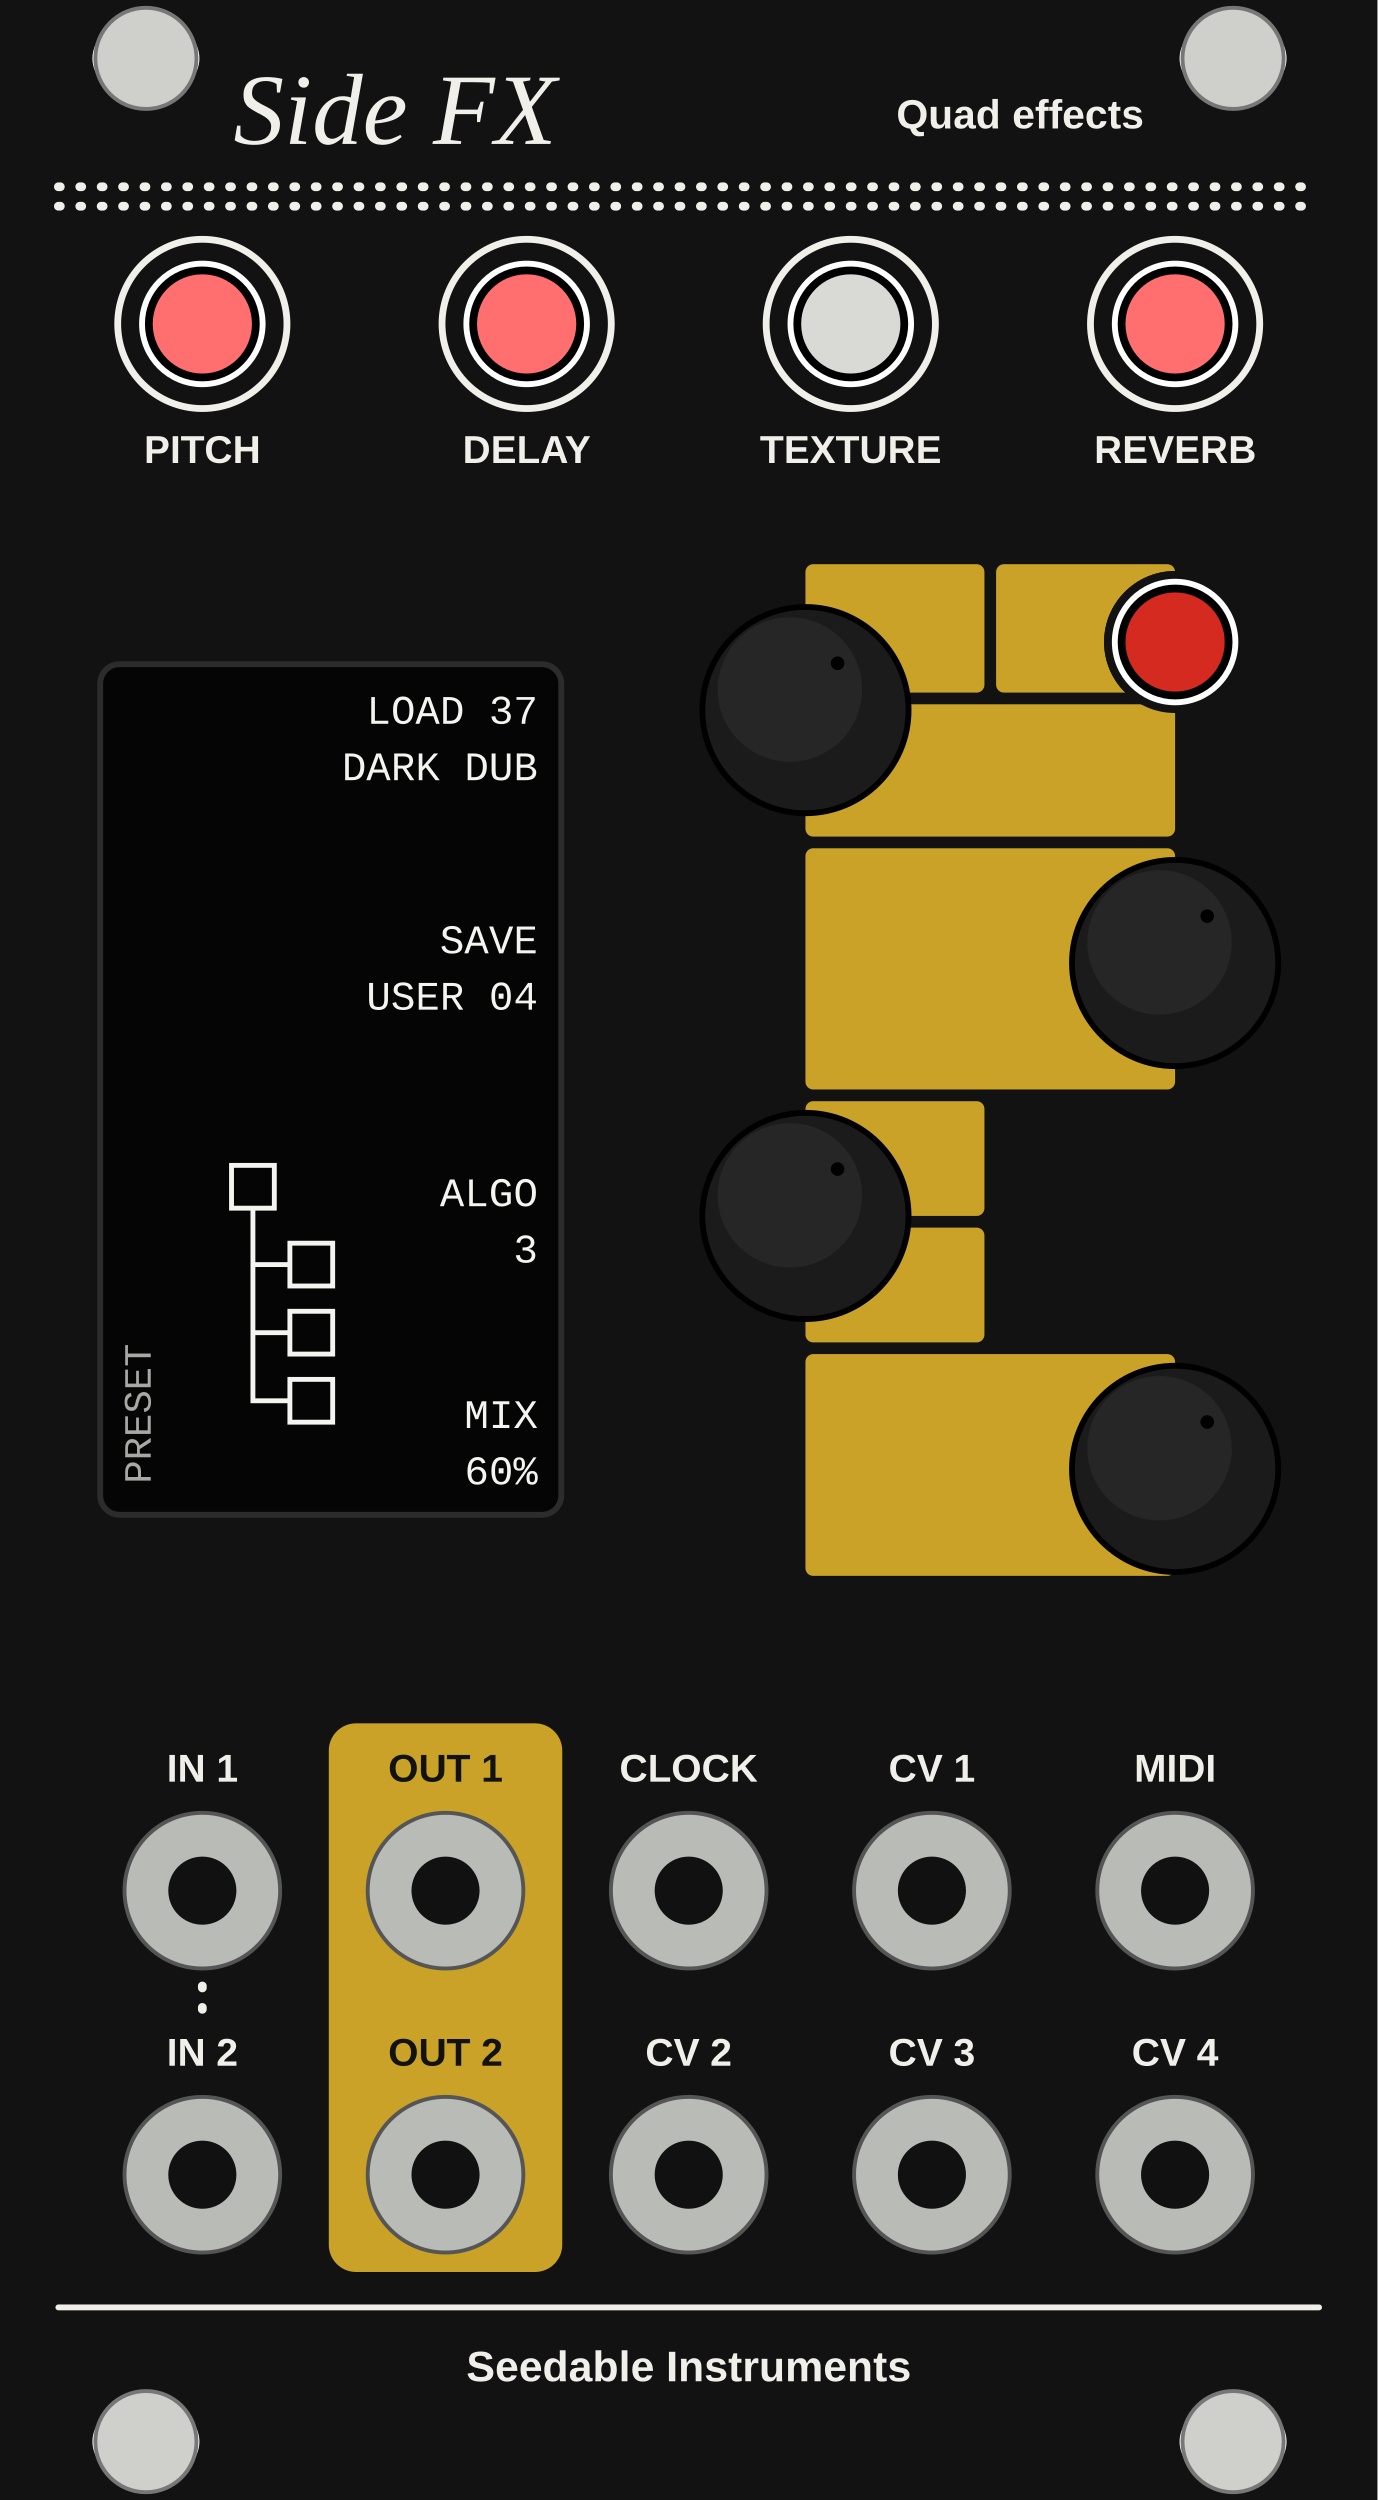
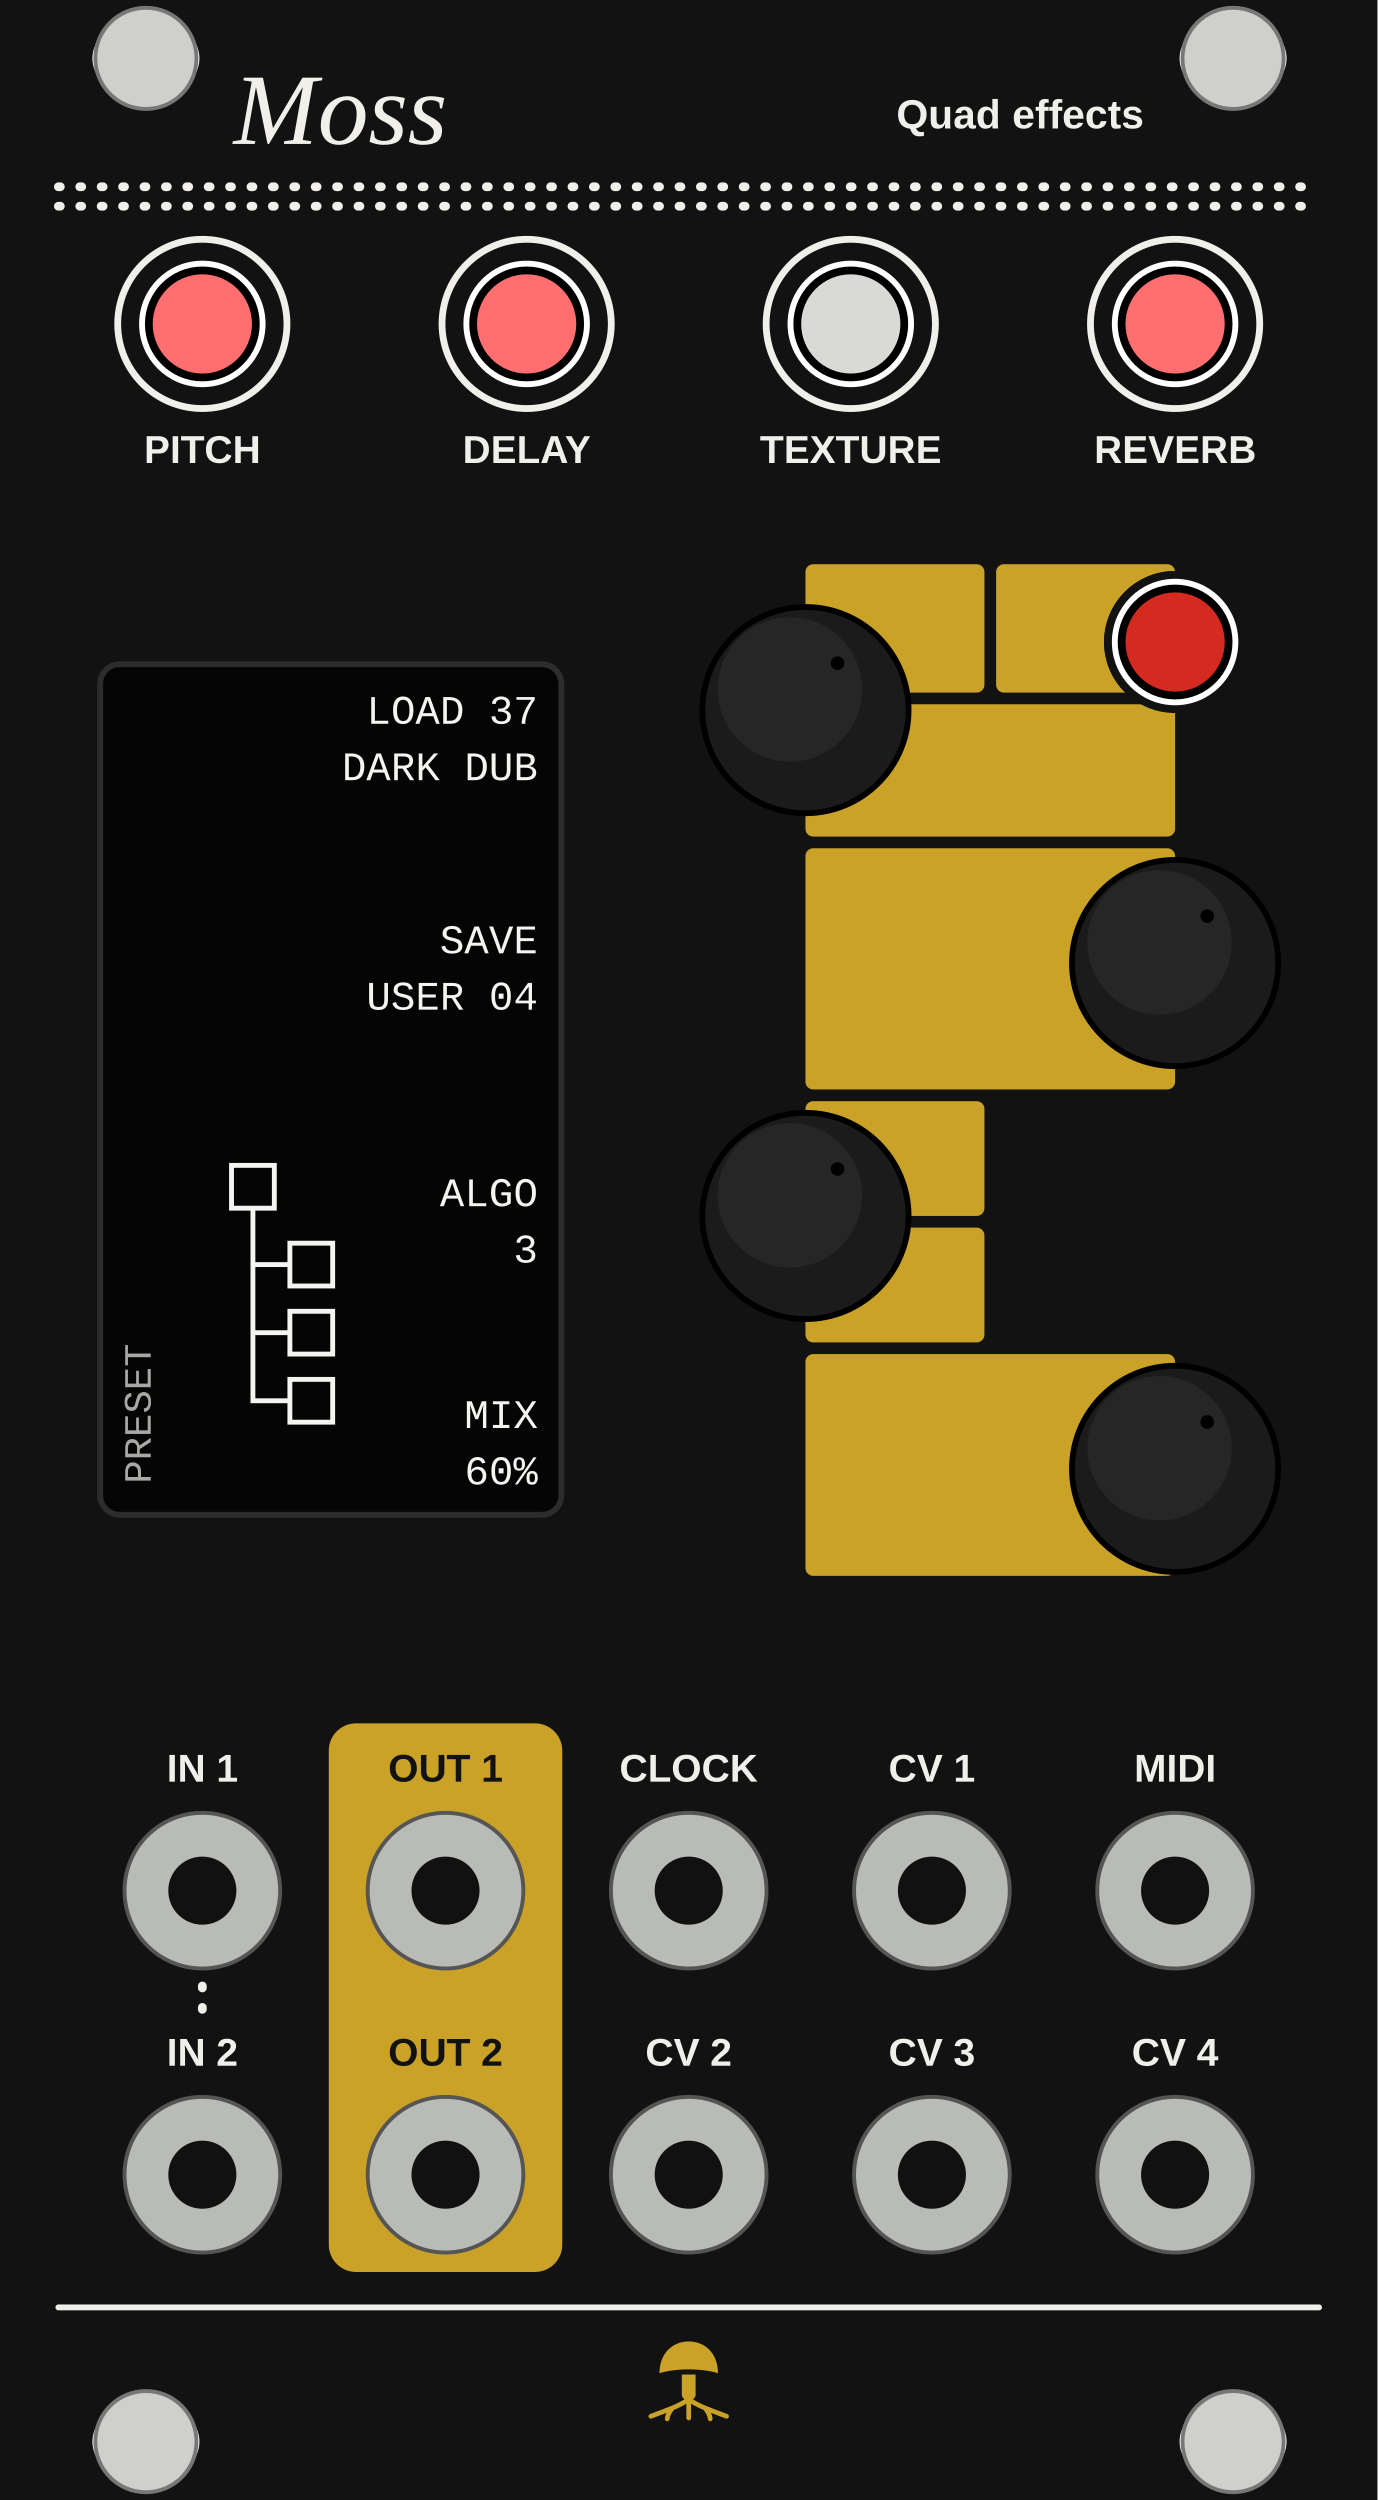
<svg xmlns="http://www.w3.org/2000/svg" width="70.8mm" height="128.5mm" viewBox="0 0 70.8 128.5">
  <style>text{font-family:Arial, Helvetica, sans-serif;font-weight:bold;fill:#f0efe9} .serif{font-family:Georgia, Times New Roman, serif;font-style:italic;font-weight:normal} .silk{stroke:#f0efe9;fill:none;stroke-linecap:round;stroke-linejoin:round} .dots{stroke-dasharray:0.1 1.0;stroke-width:0.45} .copper{fill:#c9a227} .cu-text{fill:#121212} .hole{fill:#ffffff;stroke:none}</style>
  <rect x="0" y="0" width="70.8" height="128.5" fill="#121212" />
  <g id="copper">
    <rect x="16.90" y="88.58" width="12.00" height="28.20" rx="1.4" class="copper" />
    <circle cx="22.90" cy="97.18" r="3.65" class="cu-text" />
    <circle cx="22.90" cy="111.78" r="3.65" class="cu-text" />
    <rect x="41.40" y="29.00" width="9.20" height="6.60" rx="0.4" class="copper" />
    <circle cx="41.40" cy="36.50" r="4.15" class="cu-text" />
    <rect x="51.20" y="29.00" width="9.20" height="6.60" rx="0.4" class="copper" />
    <circle cx="60.40" cy="33.00" r="3.65" class="cu-text" />
    <rect x="41.40" y="36.20" width="19.00" height="6.80" rx="0.4" class="copper" />
    <circle cx="60.40" cy="33.00" r="3.65" class="cu-text" />
    <circle cx="41.40" cy="36.50" r="4.15" class="cu-text" />
    <rect x="41.40" y="43.60" width="19.00" height="12.40" rx="0.4" class="copper" />
    <circle cx="60.40" cy="49.50" r="4.15" class="cu-text" />
    <rect x="41.40" y="56.60" width="9.20" height="5.90" rx="0.4" class="copper" />
    <circle cx="41.40" cy="62.50" r="4.15" class="cu-text" />
    <rect x="41.40" y="63.10" width="9.20" height="5.90" rx="0.4" class="copper" />
    <circle cx="41.40" cy="62.50" r="4.15" class="cu-text" />
    <rect x="41.40" y="69.60" width="19.00" height="11.40" rx="0.4" class="copper" />
    <circle cx="60.40" cy="75.50" r="4.15" class="cu-text" />
    <text x="22.90" y="91.58" font-size="2.0" text-anchor="middle" class="cu-text">OUT 1</text>
    <text x="22.90" y="106.18" font-size="2.0" text-anchor="middle" class="cu-text">OUT 2</text>
  </g>
  <g id="silk">
-     <text x="12.00" y="7.40" font-size="5.2" text-anchor="start" class="serif">Side FX</text>
+     <text x="12.00" y="7.40" font-size="5.2" text-anchor="start" class="serif">Moss</text>
    <text x="58.80" y="6.60" font-size="2.1" text-anchor="end">Quad effects</text>
    <polyline points="3.00,9.60 67.80,9.60" class="silk dots" />
    <polyline points="3.00,10.60 67.80,10.60" class="silk dots" />
-     <text x="35.40" y="122.40" font-size="2.2" text-anchor="middle">Seedable Instruments</text>
+     <path d="M 33.897 121.986 L 33.901 121.837 L 33.916 121.693 L 33.940 121.556 L 33.972 121.425 L 34.013 121.301 L 34.063 121.184 L 34.120 121.074 L 34.184 120.971 L 34.255 120.875 L 34.333 120.787 L 34.418 120.706 L 34.508 120.633 L 34.604 120.568 L 34.705 120.511 L 34.811 120.463 L 34.921 120.422 L 35.035 120.391 L 35.154 120.368 L 35.275 120.355 L 35.400 120.350 L 35.525 120.355 L 35.646 120.368 L 35.764 120.391 L 35.879 120.422 L 35.989 120.463 L 36.095 120.511 L 36.196 120.568 L 36.292 120.633 L 36.382 120.706 L 36.467 120.787 L 36.545 120.875 L 36.616 120.971 L 36.681 121.074 L 36.737 121.184 L 36.787 121.301 L 36.828 121.425 L 36.860 121.556 L 36.884 121.693 L 36.898 121.837 L 36.903 121.986 L 36.779 121.948 L 36.647 121.914 L 36.508 121.885 L 36.361 121.859 L 36.210 121.837 L 36.053 121.819 L 35.893 121.805 L 35.730 121.795 L 35.566 121.789 L 35.400 121.787 L 35.234 121.789 L 35.070 121.795 L 34.907 121.805 L 34.747 121.819 L 34.590 121.837 L 34.438 121.859 L 34.292 121.885 L 34.153 121.914 L 34.020 121.948 Z M 35.046 122.052 L 35.754 122.052 L 35.754 123.091 L 35.752 123.117 L 35.749 123.142 L 35.742 123.165 L 35.734 123.187 L 35.723 123.208 L 35.711 123.228 L 35.696 123.247 L 35.680 123.264 L 35.662 123.281 L 35.643 123.296 L 35.623 123.310 L 35.601 123.324 L 35.578 123.336 L 35.554 123.348 L 35.530 123.359 L 35.505 123.369 L 35.479 123.378 L 35.453 123.386 L 35.426 123.394 L 35.400 123.401 L 35.373 123.394 L 35.347 123.386 L 35.321 123.378 L 35.295 123.369 L 35.270 123.359 L 35.246 123.348 L 35.222 123.336 L 35.199 123.324 L 35.177 123.310 L 35.157 123.296 L 35.138 123.281 L 35.120 123.264 L 35.104 123.247 L 35.089 123.228 L 35.077 123.208 L 35.066 123.187 L 35.058 123.165 L 35.051 123.142 L 35.048 123.117 L 35.046 123.091 Z M 35.369 123.195 L 35.416 123.192 L 35.461 123.207 L 35.497 123.239 L 35.517 123.281 L 35.520 123.329 L 35.505 123.374 L 35.474 123.409 L 35.403 123.463 L 35.327 123.516 L 35.248 123.567 L 35.165 123.616 L 35.079 123.664 L 34.990 123.710 L 34.898 123.754 L 34.803 123.798 L 34.706 123.841 L 34.607 123.883 L 34.505 123.925 L 34.400 123.967 L 34.294 124.008 L 34.185 124.050 L 34.075 124.092 L 33.963 124.134 L 33.849 124.177 L 33.733 124.220 L 33.617 124.265 L 33.498 124.310 L 33.452 124.319 L 33.405 124.308 L 33.366 124.281 L 33.341 124.241 L 33.333 124.194 L 33.343 124.148 L 33.371 124.109 L 33.411 124.084 L 33.530 124.038 L 33.647 123.993 L 33.763 123.949 L 33.877 123.906 L 33.989 123.864 L 34.099 123.823 L 34.206 123.781 L 34.311 123.741 L 34.413 123.700 L 34.513 123.659 L 34.610 123.618 L 34.703 123.577 L 34.794 123.535 L 34.881 123.492 L 34.964 123.449 L 35.044 123.405 L 35.120 123.360 L 35.192 123.314 L 35.260 123.266 L 35.326 123.216 Z M 35.295 123.374 L 35.279 123.329 L 35.282 123.281 L 35.303 123.239 L 35.339 123.207 L 35.384 123.192 L 35.431 123.195 L 35.474 123.216 L 35.540 123.266 L 35.608 123.314 L 35.680 123.360 L 35.756 123.405 L 35.836 123.449 L 35.919 123.492 L 36.006 123.535 L 36.097 123.577 L 36.190 123.618 L 36.287 123.659 L 36.386 123.700 L 36.489 123.741 L 36.594 123.781 L 36.701 123.823 L 36.811 123.864 L 36.923 123.906 L 37.037 123.949 L 37.153 123.993 L 37.270 124.038 L 37.389 124.084 L 37.429 124.109 L 37.457 124.148 L 37.467 124.194 L 37.459 124.241 L 37.434 124.281 L 37.395 124.308 L 37.349 124.319 L 37.302 124.310 L 37.183 124.265 L 37.066 124.220 L 36.951 124.177 L 36.837 124.134 L 36.725 124.092 L 36.615 124.050 L 36.506 124.008 L 36.400 123.967 L 36.295 123.925 L 36.193 123.883 L 36.094 123.841 L 35.996 123.798 L 35.902 123.754 L 35.810 123.710 L 35.721 123.664 L 35.635 123.616 L 35.553 123.567 L 35.473 123.516 L 35.397 123.463 L 35.326 123.409 Z M 35.288 123.266 L 35.314 123.227 L 35.353 123.200 L 35.400 123.191 L 35.447 123.200 L 35.486 123.227 L 35.512 123.266 L 35.522 123.313 L 35.522 124.285 L 35.512 124.332 L 35.486 124.371 L 35.447 124.398 L 35.400 124.407 L 35.353 124.398 L 35.314 124.371 L 35.288 124.332 L 35.278 124.285 L 35.278 123.313 Z M 34.500 123.671 L 34.545 123.656 L 34.593 123.660 L 34.635 123.681 L 34.666 123.717 L 34.681 123.762 L 34.677 123.810 L 34.655 123.852 L 34.630 123.884 L 34.608 123.914 L 34.586 123.943 L 34.567 123.971 L 34.549 123.998 L 34.532 124.024 L 34.517 124.049 L 34.503 124.074 L 34.491 124.098 L 34.479 124.121 L 34.469 124.144 L 34.460 124.167 L 34.452 124.189 L 34.444 124.211 L 34.438 124.233 L 34.432 124.255 L 34.427 124.277 L 34.422 124.299 L 34.418 124.322 L 34.415 124.346 L 34.400 124.391 L 34.368 124.427 L 34.325 124.447 L 34.278 124.450 L 34.233 124.434 L 34.198 124.403 L 34.177 124.360 L 34.174 124.313 L 34.178 124.285 L 34.183 124.255 L 34.189 124.226 L 34.196 124.196 L 34.203 124.167 L 34.212 124.137 L 34.222 124.108 L 34.233 124.078 L 34.246 124.048 L 34.259 124.018 L 34.274 123.988 L 34.290 123.958 L 34.307 123.927 L 34.325 123.897 L 34.345 123.865 L 34.366 123.834 L 34.389 123.801 L 34.413 123.769 L 34.438 123.735 L 34.464 123.702 Z M 36.123 123.810 L 36.119 123.762 L 36.134 123.717 L 36.165 123.681 L 36.207 123.660 L 36.255 123.656 L 36.300 123.671 L 36.336 123.702 L 36.362 123.735 L 36.388 123.769 L 36.411 123.801 L 36.434 123.834 L 36.455 123.865 L 36.475 123.897 L 36.493 123.927 L 36.510 123.958 L 36.526 123.988 L 36.541 124.018 L 36.554 124.048 L 36.567 124.078 L 36.578 124.108 L 36.588 124.137 L 36.596 124.167 L 36.604 124.196 L 36.611 124.226 L 36.617 124.255 L 36.622 124.285 L 36.626 124.313 L 36.623 124.360 L 36.602 124.403 L 36.567 124.434 L 36.522 124.450 L 36.475 124.447 L 36.432 124.427 L 36.401 124.391 L 36.385 124.346 L 36.382 124.322 L 36.378 124.299 L 36.373 124.277 L 36.368 124.255 L 36.362 124.233 L 36.356 124.211 L 36.349 124.189 L 36.340 124.167 L 36.331 124.144 L 36.321 124.121 L 36.309 124.098 L 36.297 124.074 L 36.283 124.049 L 36.268 124.024 L 36.251 123.998 L 36.233 123.971 L 36.214 123.943 L 36.192 123.914 L 36.170 123.884 L 36.145 123.852 Z" class="copper" />
    <polyline points="3.00,118.60 67.80,118.60" class="silk" stroke-width="0.3" />
    <circle cx="10.40" cy="16.65" r="4.35" class="silk" stroke-width="0.35" />
    <text x="10.40" y="23.80" font-size="2.0" text-anchor="middle">PITCH</text>
    <circle cx="27.07" cy="16.65" r="4.35" class="silk" stroke-width="0.35" />
    <text x="27.07" y="23.80" font-size="2.0" text-anchor="middle">DELAY</text>
    <circle cx="43.73" cy="16.65" r="4.35" class="silk" stroke-width="0.35" />
    <text x="43.73" y="23.80" font-size="2.0" text-anchor="middle">TEXTURE</text>
    <circle cx="60.40" cy="16.65" r="4.35" class="silk" stroke-width="0.35" />
    <text x="60.40" y="23.80" font-size="2.0" text-anchor="middle">REVERB</text>
    <text x="10.40" y="91.58" font-size="2.0" text-anchor="middle">IN 1</text>
    <text x="35.40" y="91.58" font-size="2.0" text-anchor="middle">CLOCK</text>
    <text x="47.90" y="91.58" font-size="2.0" text-anchor="middle">CV 1</text>
    <text x="60.40" y="91.58" font-size="2.0" text-anchor="middle">MIDI</text>
    <text x="10.40" y="106.18" font-size="2.0" text-anchor="middle">IN 2</text>
    <text x="35.40" y="106.18" font-size="2.0" text-anchor="middle">CV 2</text>
    <text x="47.90" y="106.18" font-size="2.0" text-anchor="middle">CV 3</text>
    <text x="60.40" y="106.18" font-size="2.0" text-anchor="middle">CV 4</text>
    <polyline points="10.40,102.08 10.40,103.58" class="silk dots" />
  </g>
  <g id="holes">
    <circle cx="10.40" cy="97.18" r="3.25" class="hole" />
    <circle cx="22.90" cy="97.18" r="3.25" class="hole" />
    <circle cx="35.40" cy="97.18" r="3.25" class="hole" />
    <circle cx="47.90" cy="97.18" r="3.25" class="hole" />
    <circle cx="60.40" cy="97.18" r="3.25" class="hole" />
    <circle cx="10.40" cy="111.78" r="3.25" class="hole" />
    <circle cx="22.90" cy="111.78" r="3.25" class="hole" />
    <circle cx="35.40" cy="111.78" r="3.25" class="hole" />
    <circle cx="47.90" cy="111.78" r="3.25" class="hole" />
    <circle cx="60.40" cy="111.78" r="3.25" class="hole" />
    <circle cx="10.40" cy="16.65" r="3.25" class="hole" />
    <circle cx="27.07" cy="16.65" r="3.25" class="hole" />
    <circle cx="43.73" cy="16.65" r="3.25" class="hole" />
    <circle cx="60.40" cy="16.65" r="3.25" class="hole" />
    <circle cx="60.40" cy="33.00" r="3.25" class="hole" />
    <circle cx="41.40" cy="36.50" r="3.75" class="hole" />
    <circle cx="60.40" cy="49.50" r="3.75" class="hole" />
    <circle cx="41.40" cy="62.50" r="3.75" class="hole" />
    <circle cx="60.40" cy="75.50" r="3.75" class="hole" />
    <rect x="5.15" y="34.14" width="23.70" height="43.72" rx="1.0" class="hole" />
    <rect x="4.75" y="1.40" width="5.5" height="3.2" rx="1.6" class="hole" />
    <rect x="4.75" y="123.90" width="5.5" height="3.2" rx="1.6" class="hole" />
    <rect x="60.63" y="1.40" width="5.5" height="3.2" rx="1.6" class="hole" />
    <rect x="60.63" y="123.90" width="5.5" height="3.2" rx="1.6" class="hole" />
  </g>
  <g id="mockup">
    <circle cx="10.40" cy="97.18" r="4.0" fill="#b9bbb6" stroke="#555" stroke-width="0.2" />
    <circle cx="10.40" cy="97.18" r="1.75" fill="#111" />
    <circle cx="22.90" cy="97.18" r="4.0" fill="#b9bbb6" stroke="#555" stroke-width="0.2" />
    <circle cx="22.90" cy="97.18" r="1.75" fill="#111" />
    <circle cx="35.40" cy="97.18" r="4.0" fill="#b9bbb6" stroke="#555" stroke-width="0.2" />
    <circle cx="35.40" cy="97.18" r="1.75" fill="#111" />
    <circle cx="47.90" cy="97.18" r="4.0" fill="#b9bbb6" stroke="#555" stroke-width="0.2" />
    <circle cx="47.90" cy="97.18" r="1.75" fill="#111" />
    <circle cx="60.40" cy="97.18" r="4.0" fill="#b9bbb6" stroke="#555" stroke-width="0.2" />
    <circle cx="60.40" cy="97.18" r="1.75" fill="#111" />
    <circle cx="10.40" cy="111.78" r="4.0" fill="#b9bbb6" stroke="#555" stroke-width="0.2" />
    <circle cx="10.40" cy="111.78" r="1.75" fill="#111" />
    <circle cx="22.90" cy="111.78" r="4.0" fill="#b9bbb6" stroke="#555" stroke-width="0.2" />
    <circle cx="22.90" cy="111.78" r="1.75" fill="#111" />
    <circle cx="35.40" cy="111.78" r="4.0" fill="#b9bbb6" stroke="#555" stroke-width="0.2" />
    <circle cx="35.40" cy="111.78" r="1.75" fill="#111" />
    <circle cx="47.90" cy="111.78" r="4.0" fill="#b9bbb6" stroke="#555" stroke-width="0.2" />
    <circle cx="47.90" cy="111.78" r="1.75" fill="#111" />
    <circle cx="60.40" cy="111.78" r="4.0" fill="#b9bbb6" stroke="#555" stroke-width="0.2" />
    <circle cx="60.40" cy="111.78" r="1.75" fill="#111" />
    <circle cx="10.40" cy="16.65" r="2.75" fill="#ff6f6f" stroke="#000" stroke-width="0.4" />
    <circle cx="27.07" cy="16.65" r="2.75" fill="#ff6f6f" stroke="#000" stroke-width="0.4" />
    <circle cx="43.73" cy="16.65" r="2.75" fill="#d9d9d6" stroke="#000" stroke-width="0.4" />
    <circle cx="60.40" cy="16.65" r="2.75" fill="#ff6f6f" stroke="#000" stroke-width="0.4" />
    <circle cx="60.40" cy="33.00" r="2.75" fill="#d42a20" stroke="#000" stroke-width="0.4" />
    <circle cx="41.40" cy="36.50" r="5.3" fill="#1b1b1b" stroke="#000" stroke-width="0.3" />
    <circle cx="40.60" cy="35.44" r="3.71" fill="#262626" />
    <circle cx="43.05" cy="34.09" r="0.35" fill="#000" />
    <circle cx="60.40" cy="49.50" r="5.3" fill="#1b1b1b" stroke="#000" stroke-width="0.3" />
    <circle cx="59.60" cy="48.44" r="3.71" fill="#262626" />
    <circle cx="62.05" cy="47.09" r="0.35" fill="#000" />
    <circle cx="41.40" cy="62.50" r="5.3" fill="#1b1b1b" stroke="#000" stroke-width="0.3" />
    <circle cx="40.60" cy="61.44" r="3.71" fill="#262626" />
    <circle cx="43.05" cy="60.09" r="0.35" fill="#000" />
    <circle cx="60.40" cy="75.50" r="5.3" fill="#1b1b1b" stroke="#000" stroke-width="0.3" />
    <circle cx="59.60" cy="74.44" r="3.71" fill="#262626" />
    <circle cx="62.05" cy="73.09" r="0.35" fill="#000" />
    <rect x="5.15" y="34.14" width="23.70" height="43.72" rx="1.0" fill="#050505" stroke="#2c2c2c" stroke-width="0.3" />
    <text x="27.65" y="37.20" font-size="2.1" text-anchor="end" style="font-family:Consolas, Courier New, monospace;font-weight:normal;fill:#f4f4f0">LOAD 37</text>
    <text x="27.65" y="40.10" font-size="2.1" text-anchor="end" style="font-family:Consolas, Courier New, monospace;font-weight:normal;fill:#f4f4f0">DARK DUB</text>
    <text x="27.65" y="49.00" font-size="2.1" text-anchor="end" style="font-family:Consolas, Courier New, monospace;font-weight:normal;fill:#f4f4f0">SAVE</text>
    <text x="27.65" y="51.90" font-size="2.1" text-anchor="end" style="font-family:Consolas, Courier New, monospace;font-weight:normal;fill:#f4f4f0">USER 04</text>
    <text x="27.65" y="62.00" font-size="2.1" text-anchor="end" style="font-family:Consolas, Courier New, monospace;font-weight:normal;fill:#f4f4f0">ALGO</text>
    <text x="27.65" y="64.90" font-size="2.1" text-anchor="end" style="font-family:Consolas, Courier New, monospace;font-weight:normal;fill:#f4f4f0">3</text>
    <text x="27.65" y="73.40" font-size="2.1" text-anchor="end" style="font-family:Consolas, Courier New, monospace;font-weight:normal;fill:#f4f4f0">MIX</text>
    <text x="27.65" y="76.30" font-size="2.1" text-anchor="end" style="font-family:Consolas, Courier New, monospace;font-weight:normal;fill:#f4f4f0">60%</text>
    <text x="7.75" y="76.26" font-size="2.0" transform="rotate(-90 7.75 76.26)" style="font-family:Consolas, Courier New, monospace;font-weight:normal;fill:#a8a8a4">PRESET</text>
    <rect x="11.90" y="59.90" width="2.2" height="2.2" fill="none" stroke="#f4f4f0" stroke-width="0.25" />
    <rect x="14.90" y="63.90" width="2.2" height="2.2" fill="none" stroke="#f4f4f0" stroke-width="0.25" />
    <rect x="14.90" y="67.40" width="2.2" height="2.2" fill="none" stroke="#f4f4f0" stroke-width="0.25" />
    <rect x="14.90" y="70.90" width="2.2" height="2.2" fill="none" stroke="#f4f4f0" stroke-width="0.25" />
    <polyline points="13.00,62.10 13.00,72.00 14.90,72.00" fill="none" stroke="#f4f4f0" stroke-width="0.25" />
    <line x1="13.00" y1="65.00" x2="14.90" y2="65.00" stroke="#f4f4f0" stroke-width="0.25" />
    <line x1="13.00" y1="68.50" x2="14.90" y2="68.50" stroke="#f4f4f0" stroke-width="0.25" />
    <circle cx="7.50" cy="3.00" r="2.6" fill="#cfd0cc" stroke="#777" stroke-width="0.2" />
    <circle cx="7.50" cy="125.50" r="2.6" fill="#cfd0cc" stroke="#777" stroke-width="0.2" />
    <circle cx="63.38" cy="3.00" r="2.6" fill="#cfd0cc" stroke="#777" stroke-width="0.2" />
    <circle cx="63.38" cy="125.50" r="2.6" fill="#cfd0cc" stroke="#777" stroke-width="0.2" />
  </g>
</svg>
